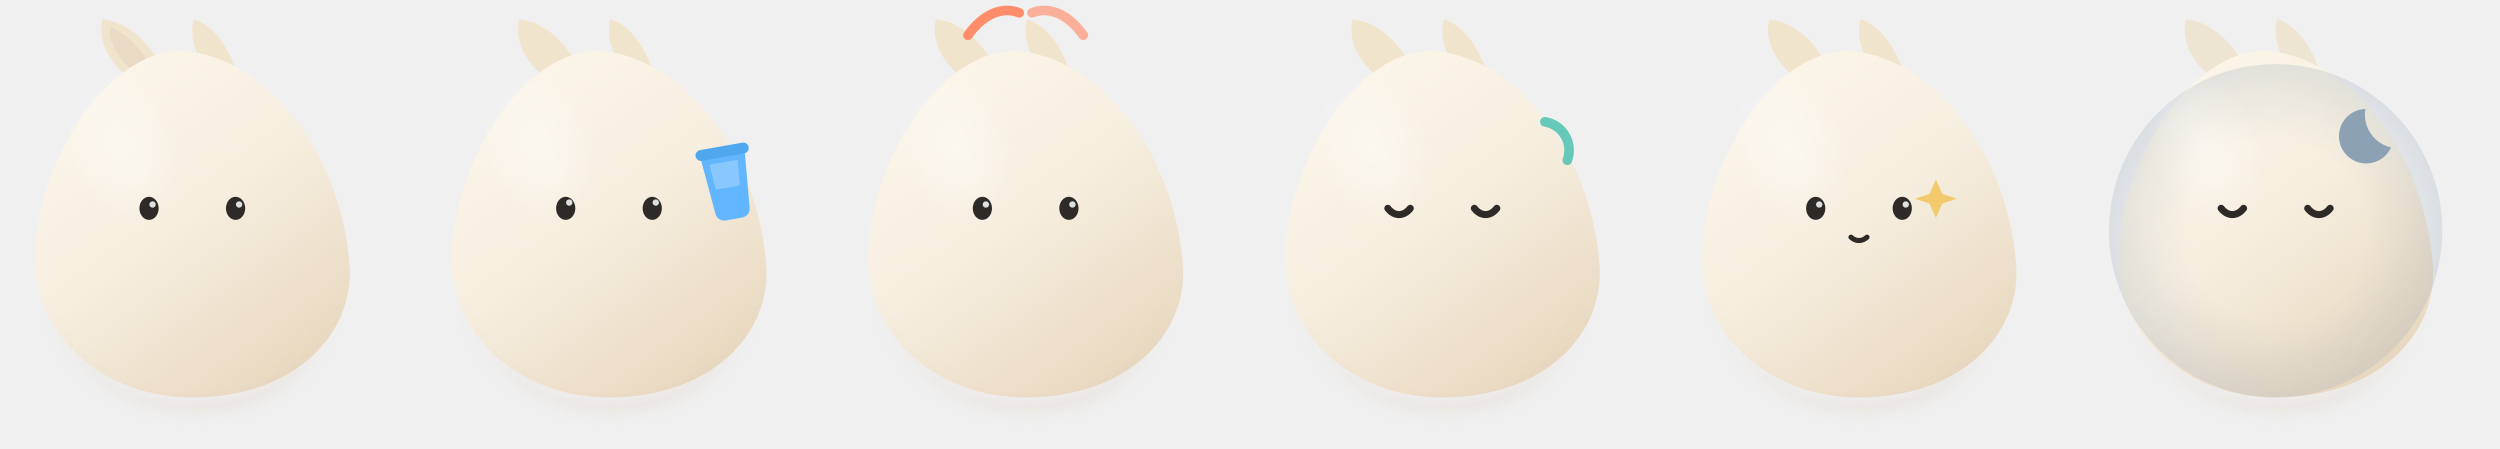
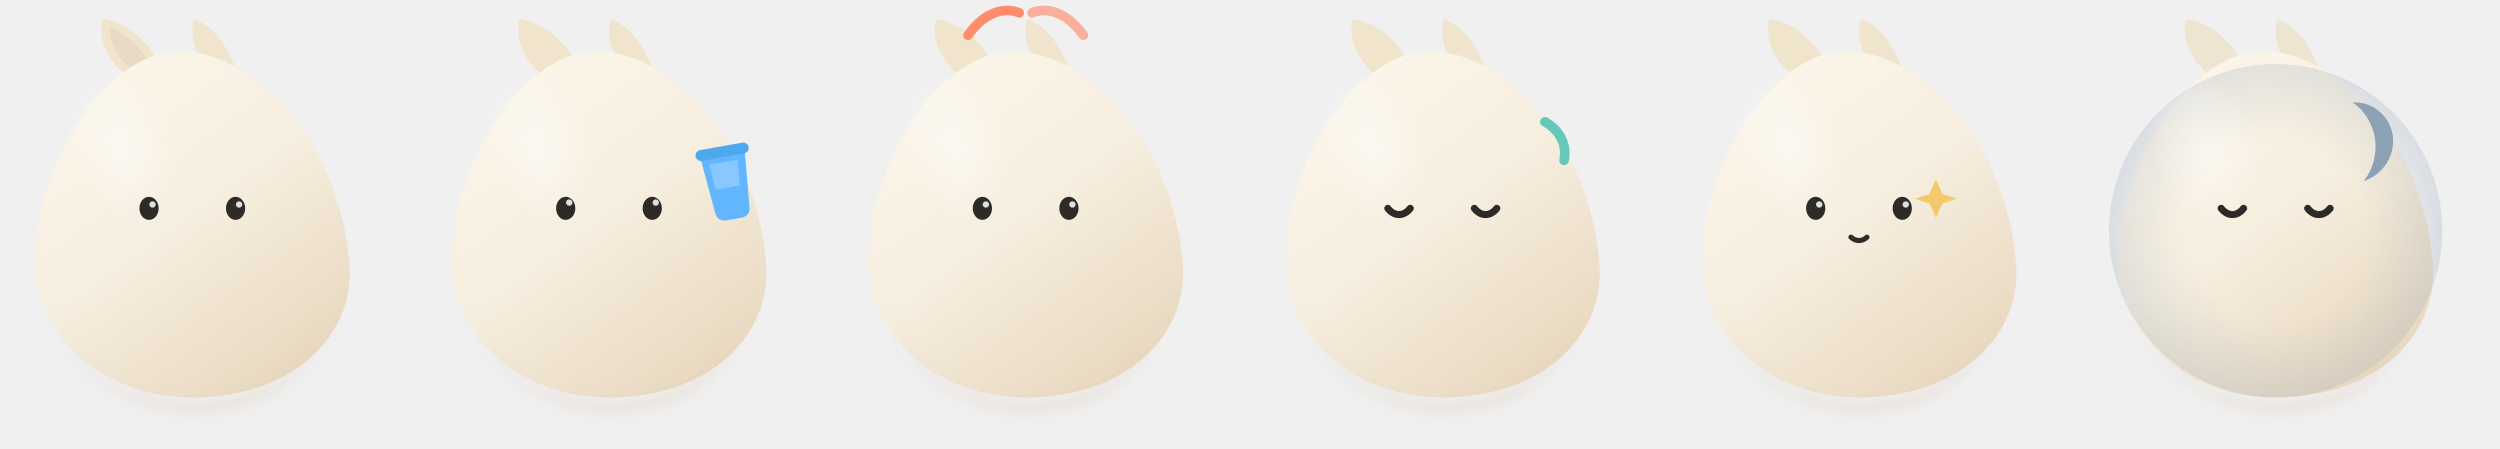
<svg xmlns="http://www.w3.org/2000/svg" viewBox="0 0 780 140" width="2340" height="420">
  <defs>
    <linearGradient id="bodyGrad" x1="0.18" y1="0.10" x2="0.78" y2="1.0">
      <stop offset="0" stop-color="#FBF5E9" />
      <stop offset="0.45" stop-color="#F6EEDF" />
      <stop offset="1" stop-color="#E8D7BE" />
    </linearGradient>
    <linearGradient id="lowerShade" x1="0" y1="0" x2="0" y2="1">
      <stop offset="0" stop-color="#D8C8B5" stop-opacity="0" />
      <stop offset="1" stop-color="#D8C8B5" stop-opacity="0.55" />
    </linearGradient>
    <radialGradient id="highlight" cx="0.5" cy="0.5" r="0.5">
      <stop offset="0" stop-color="#FFFFFF" stop-opacity="0.45" />
      <stop offset="1" stop-color="#FFFFFF" stop-opacity="0" />
    </radialGradient>
    <filter id="soft2" x="-40%" y="-40%" width="180%" height="180%">
      <feGaussianBlur stdDeviation="2" />
    </filter>
    <radialGradient id="focusTint" cx="0.5" cy="0.5" r="0.5">
      <stop offset="0.55" stop-color="#8DA1B5" stop-opacity="0" />
      <stop offset="1" stop-color="#8DA1B5" stop-opacity="0.22" />
    </radialGradient>
  </defs>
  <g transform="translate(0 0)">
    <path d="M 52 24 C 47 13, 40 7, 32 6 C 30 14, 36 23, 45 27 C 48 28.2, 51 26.5, 52 24 Z" fill="#F1E4CC" />
    <path d="M 74 23 C 71 14, 66.5 8, 60.5 6 C 58.5 13, 62.5 21.5, 70 25 C 72.3 25.9, 73.8 25, 74 23 Z" fill="#F1E4CC" />
    <path d="M 48 22 C 44.5 15.5, 39.5 10.5, 34.5 8.5 C 33.5 13.5, 38 20.5, 45 24.5 Z" fill="#D8C8B5" opacity="0.35" />
    <path d="M 58 16 C 82 18, 106 46, 109 82 C 111 104, 92 124, 60 124 C 33 124, 12.5 106, 11 84 C 9.5 52, 34 14, 58 16 Z" fill="url(#bodyGrad)" />
    <path d="M 16 96 C 24 118, 42 126, 60 126 C 80 126, 98 116, 105 94 C 100 116, 84 128, 60 128 C 38 128, 20 114, 16 96 Z" fill="url(#lowerShade)" filter="url(#soft2)" />
    <ellipse cx="38" cy="46" rx="17" ry="24" fill="url(#highlight)" transform="rotate(-18 38 46)" />
    <ellipse cx="46.5" cy="65" rx="3" ry="3.6" fill="#2D2A28" />
    <ellipse cx="73.5" cy="65" rx="3" ry="3.6" fill="#2D2A28" />
    <circle cx="47.6" cy="63.8" r="1" fill="#FFFFFF" opacity="0.85" />
    <circle cx="74.6" cy="63.8" r="1" fill="#FFFFFF" opacity="0.85" />
  </g>
  <g transform="translate(130 0)">
    <path d="M 52 24 C 47 13, 40 7, 32 6 C 30 14, 36 23, 45 27 C 48 28.2, 51 26.5, 52 24 Z" fill="#F1E4CC" />
    <path d="M 74 23 C 71 14, 66.5 8, 60.5 6 C 58.5 13, 62.5 21.5, 70 25 C 72.3 25.9, 73.8 25, 74 23 Z" fill="#F1E4CC" />
    <path d="M 58 16 C 82 18, 106 46, 109 82 C 111 104, 92 124, 60 124 C 33 124, 12.5 106, 11 84 C 9.5 52, 34 14, 58 16 Z" fill="url(#bodyGrad)" />
    <path d="M 16 96 C 24 118, 42 126, 60 126 C 80 126, 98 116, 105 94 C 100 116, 84 128, 60 128 C 38 128, 20 114, 16 96 Z" fill="url(#lowerShade)" filter="url(#soft2)" />
    <ellipse cx="38" cy="46" rx="17" ry="24" fill="url(#highlight)" transform="rotate(-18 38 46)" />
    <ellipse cx="46.5" cy="65" rx="3" ry="3.6" fill="#2D2A28" />
    <ellipse cx="73.5" cy="65" rx="3" ry="3.6" fill="#2D2A28" />
    <circle cx="47.6" cy="63.2" r="1" fill="#FFFFFF" opacity="0.85" />
    <circle cx="74.6" cy="63.2" r="1" fill="#FFFFFF" opacity="0.85" />
    <g transform="translate(97 57) rotate(-10)">
      <path d="M -7 -9 L 7 -9 L 5.4 9 C 5.2 10.6, 4 11.5, 2.4 11.5 L -2.4 11.5 C -4 11.5, -5.2 10.6, -5.4 9 Z" fill="#62B6FF" />
      <rect x="-8.4" y="-11.5" width="16.8" height="3.4" rx="1.7" fill="#4FA7EE" />
      <path d="M -4.6 -6.5 L 4.4 -6.5 L 3.6 1.5 L -4 1.5 Z" fill="#8FCBFF" opacity="0.85" />
    </g>
  </g>
  <g transform="translate(260 0)">
    <path d="M 52 24 C 47 13, 40 7, 32 6 C 30 14, 36 23, 45 27 C 48 28.2, 51 26.5, 52 24 Z" fill="#F1E4CC" />
    <path d="M 74 23 C 71 14, 66.5 8, 60.5 6 C 58.5 13, 62.5 21.5, 70 25 C 72.3 25.9, 73.8 25, 74 23 Z" fill="#F1E4CC" />
    <path d="M 58 16 C 82 18, 106 46, 109 82 C 111 104, 92 124, 60 124 C 33 124, 12.5 106, 11 84 C 9.5 52, 34 14, 58 16 Z" fill="url(#bodyGrad)" />
    <path d="M 16 96 C 24 118, 42 126, 60 126 C 80 126, 98 116, 105 94 C 100 116, 84 128, 60 128 C 38 128, 20 114, 16 96 Z" fill="url(#lowerShade)" filter="url(#soft2)" />
    <ellipse cx="38" cy="46" rx="17" ry="24" fill="url(#highlight)" transform="rotate(-18 38 46)" />
    <ellipse cx="46.5" cy="65" rx="3" ry="3.6" fill="#2D2A28" />
    <ellipse cx="73.5" cy="65" rx="3" ry="3.6" fill="#2D2A28" />
    <circle cx="47.6" cy="63.8" r="1" fill="#FFFFFF" opacity="0.85" />
    <circle cx="74.6" cy="63.8" r="1" fill="#FFFFFF" opacity="0.85" />
    <path d="M 42 11 C 47 4, 53 2, 58 4" stroke="#FF8C6B" stroke-width="3" stroke-linecap="round" fill="none" />
    <path d="M 78 11 C 73 4, 67 2, 62 4" stroke="#FF8C6B" stroke-width="3" stroke-linecap="round" fill="none" opacity="0.65" />
  </g>
  <g transform="translate(390 0)">
    <path d="M 52 24 C 47 13, 40 7, 32 6 C 30 14, 36 23, 45 27 C 48 28.2, 51 26.5, 52 24 Z" fill="#F1E4CC" />
    <path d="M 74 23 C 71 14, 66.5 8, 60.5 6 C 58.5 13, 62.5 21.5, 70 25 C 72.3 25.9, 73.8 25, 74 23 Z" fill="#F1E4CC" />
    <path d="M 58 16 C 82 18, 106 46, 109 82 C 111 104, 92 124, 60 124 C 33 124, 12.5 106, 11 84 C 9.5 52, 34 14, 58 16 Z" fill="url(#bodyGrad)" />
    <path d="M 16 96 C 24 118, 42 126, 60 126 C 80 126, 98 116, 105 94 C 100 116, 84 128, 60 128 C 38 128, 20 114, 16 96 Z" fill="url(#lowerShade)" filter="url(#soft2)" />
    <ellipse cx="38" cy="46" rx="17" ry="24" fill="url(#highlight)" transform="rotate(-18 38 46)" />
    <path d="M 43 65 C 45 67.6, 48 67.6, 50 65" stroke="#2D2A28" stroke-width="2.2" stroke-linecap="round" fill="none" />
    <path d="M 70 65 C 72 67.6, 75 67.6, 77 65" stroke="#2D2A28" stroke-width="2.2" stroke-linecap="round" fill="none" />
-     <path d="M 92 38 A 9 9 0 0 1 99 50" stroke="#65C8B8" stroke-width="3" stroke-linecap="round" fill="none" />
+     <path d="M 92 38 C 96.5 40.5, 99 45, 98 50" stroke="#65C8B8" stroke-width="3" stroke-linecap="round" fill="none" />
  </g>
  <g transform="translate(520 0)">
    <path d="M 52 24 C 47 13, 40 7, 32 6 C 30 14, 36 23, 45 27 C 48 28.2, 51 26.5, 52 24 Z" fill="#F1E4CC" />
    <path d="M 74 23 C 71 14, 66.5 8, 60.5 6 C 58.5 13, 62.5 21.5, 70 25 C 72.3 25.9, 73.8 25, 74 23 Z" fill="#F1E4CC" />
    <path d="M 58 16 C 82 18, 106 46, 109 82 C 111 104, 92 124, 60 124 C 33 124, 12.5 106, 11 84 C 9.5 52, 34 14, 58 16 Z" fill="url(#bodyGrad)" />
    <path d="M 16 96 C 24 118, 42 126, 60 126 C 80 126, 98 116, 105 94 C 100 116, 84 128, 60 128 C 38 128, 20 114, 16 96 Z" fill="url(#lowerShade)" filter="url(#soft2)" />
    <ellipse cx="38" cy="46" rx="17" ry="24" fill="url(#highlight)" transform="rotate(-18 38 46)" />
    <ellipse cx="46.5" cy="65" rx="3" ry="3.6" fill="#2D2A28" />
    <ellipse cx="73.5" cy="65" rx="3" ry="3.6" fill="#2D2A28" />
    <circle cx="47.6" cy="63.8" r="1" fill="#FFFFFF" opacity="0.85" />
    <circle cx="74.6" cy="63.8" r="1" fill="#FFFFFF" opacity="0.85" />
    <path d="M 57.5 74 C 59 75.4, 61 75.4, 62.5 74" stroke="#2D2A28" stroke-width="1.6" stroke-linecap="round" fill="none" />
    <path d="M 84 56 L 86 60.5 L 90.5 62 L 86 63.5 L 84 68 L 82 63.5 L 77.5 62 L 82 60.5 Z" fill="#F2C96B" />
  </g>
  <g transform="translate(650 0)">
    <path d="M 52 24 C 47 13, 40 7, 32 6 C 30 14, 36 23, 45 27 C 48 28.2, 51 26.5, 52 24 Z" fill="#EDE4D2" />
    <path d="M 74 23 C 71 14, 66.5 8, 60.5 6 C 58.5 13, 62.5 21.5, 70 25 C 72.3 25.9, 73.8 25, 74 23 Z" fill="#EDE4D2" />
    <path d="M 58 16 C 82 18, 106 46, 109 82 C 111 104, 92 124, 60 124 C 33 124, 12.5 106, 11 84 C 9.5 52, 34 14, 58 16 Z" fill="url(#bodyGrad)" />
    <circle cx="60" cy="72" r="52" fill="url(#focusTint)" />
    <path d="M 16 96 C 24 118, 42 126, 60 126 C 80 126, 98 116, 105 94 C 100 116, 84 128, 60 128 C 38 128, 20 114, 16 96 Z" fill="url(#lowerShade)" filter="url(#soft2)" />
    <ellipse cx="38" cy="46" rx="17" ry="24" fill="url(#highlight)" transform="rotate(-18 38 46)" />
    <path d="M 43 65 C 45 67.6, 48 67.6, 50 65" stroke="#2D2A28" stroke-width="2.2" stroke-linecap="round" fill="none" />
    <path d="M 70 65 C 72 67.6, 75 67.6, 77 65" stroke="#2D2A28" stroke-width="2.2" stroke-linecap="round" fill="none" />
-     <path d="M 88 34 A 8.5 8.5 0 1 0 96 46 A 10.5 10.5 0 0 1 88 34 Z" fill="#8DA1B5" />
+     <path d="M 84 32 C 90 31.5, 95.5 36, 96.5 42 C 97.5 48.5, 93.5 54.5, 87.5 56.5 C 91 52, 92 46, 90.5 41 C 89.2 36.8, 86.8 33.8, 84 32 Z" fill="#8DA1B5" />
  </g>
</svg>
